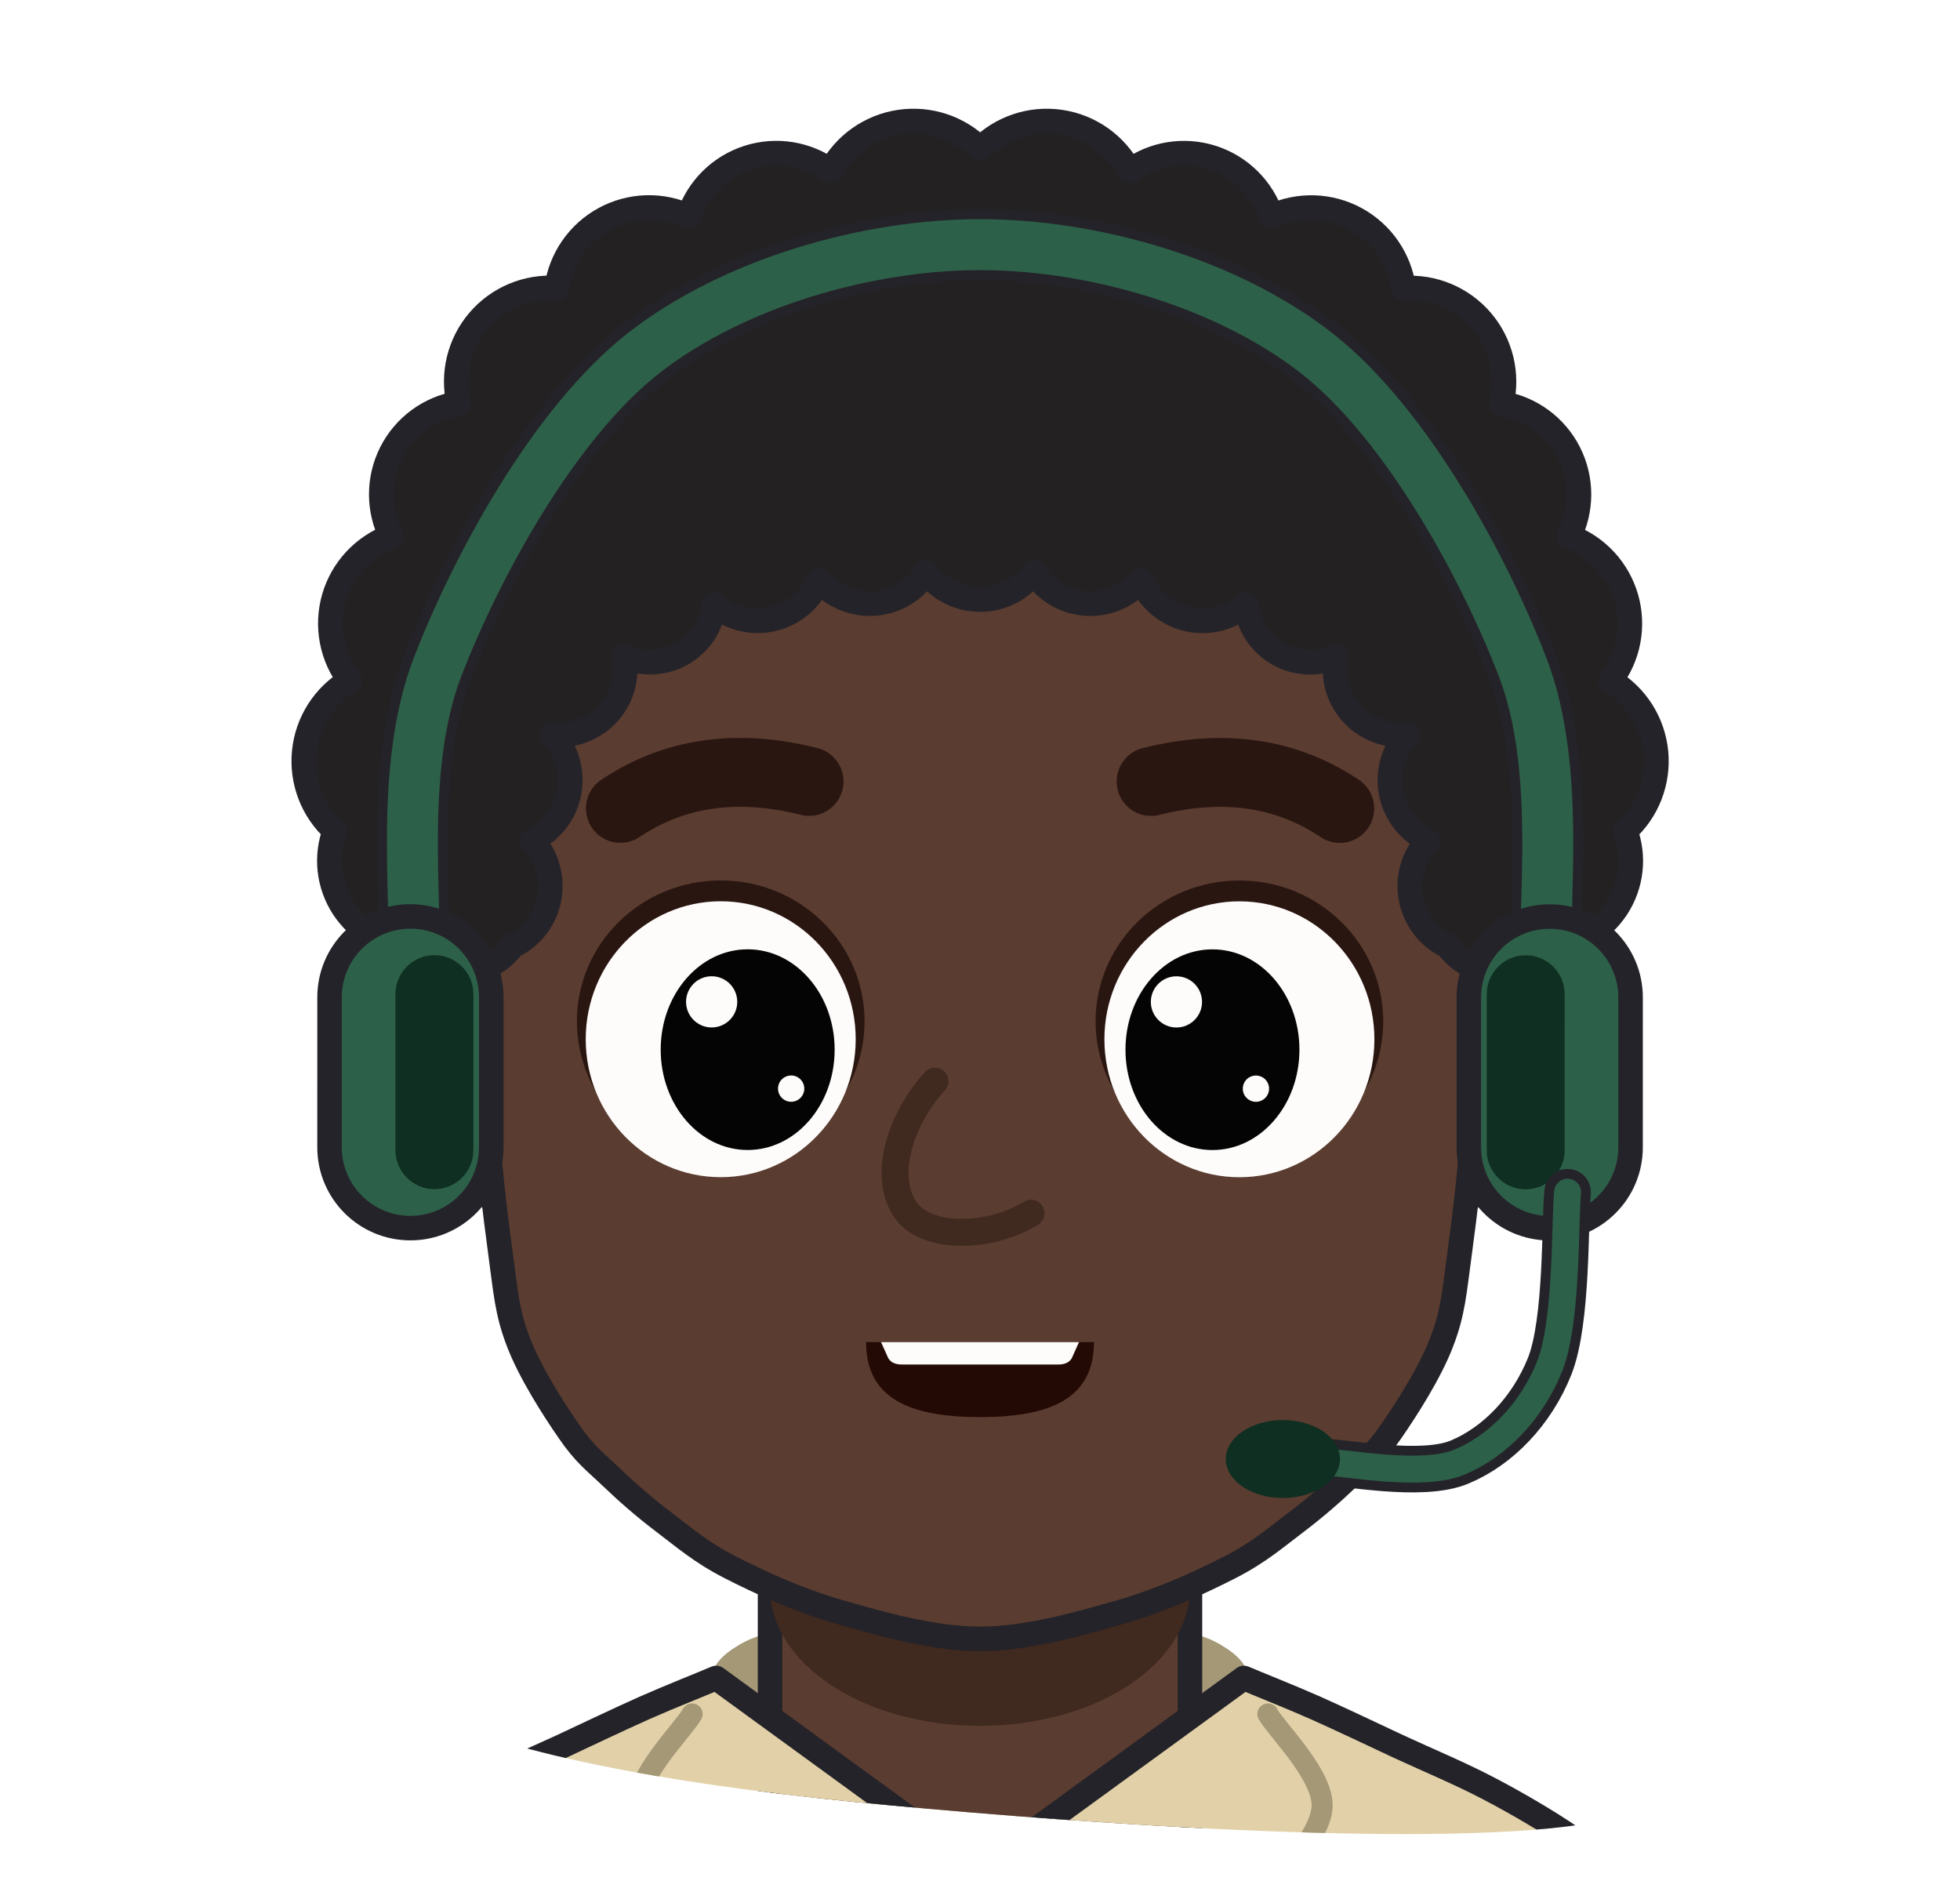
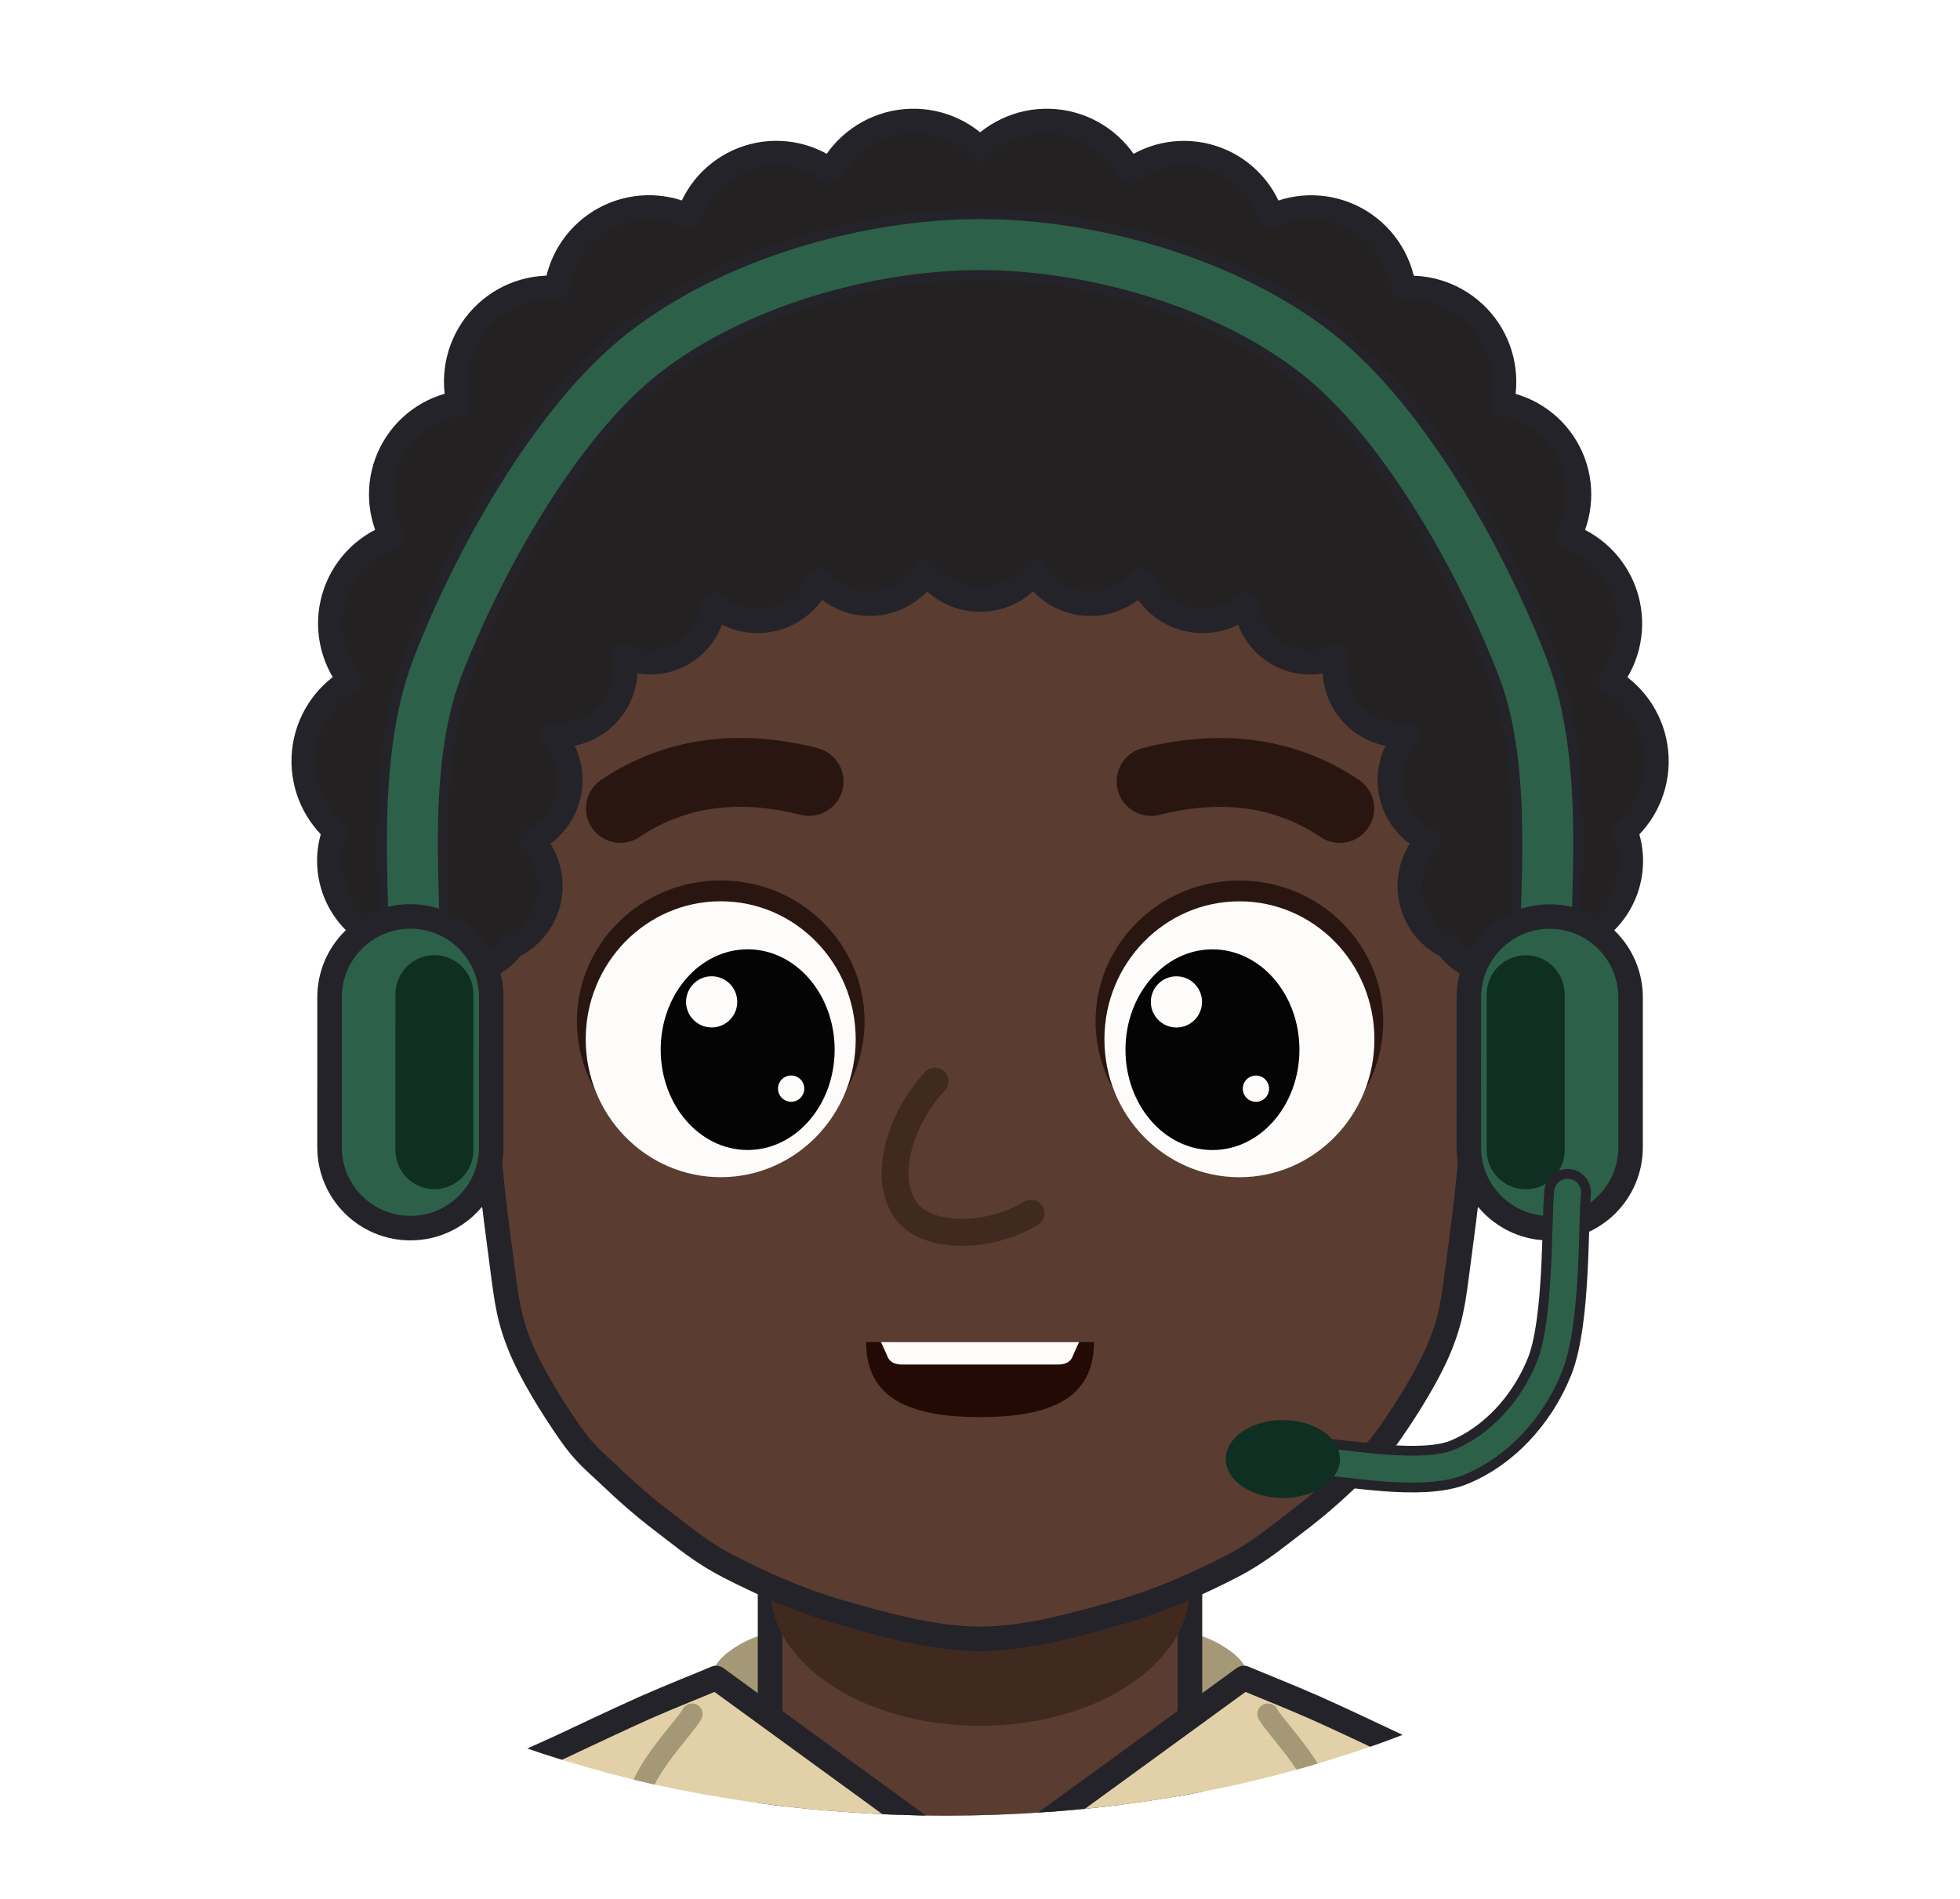
<svg xmlns="http://www.w3.org/2000/svg" viewBox="0 0 320 310" width="320" height="310">
  <defs>
    <clipPath id="cd7b">
      <rect x="-4000" y="-4000" width="9000" height="9000" />
    </clipPath>
-     <pattern id="cd7pat" width="26" height="26" patternUnits="userSpaceOnUse">
-       <rect width="26" height="26" fill="#2E8B4E" />
-       <rect width="26" height="13" fill="#FFF4E6" />
+     <pattern id="cd7pat" width="44" height="44" patternUnits="userSpaceOnUse">
+       <rect width="44" height="44" fill="#2E8B4E" />
+       <rect width="44" height="22" fill="#FFF4E6" />
    </pattern>
    <clipPath id="cd7cr">
-       <path d="M897.00 660.53C895.38 728.41 877.34 791.43 856.60 833.72C835.86 876.00 839.09 902.13 772.84 914.52C706.85 926.91 546.59 915.32 460.14 907.24C373.95 899.43 303.12 887.31 254.37 867.11C205.89 847.18 189.73 826.71 168.45 787.12C146.90 747.26 126.43 698.51 125.89 629.02C125.36 559.53 136.94 421.09 165.49 369.65C193.77 318.48 241.71 333.83 296.92 320.90C352.14 307.97 415.97 287.50 496.23 292.62C576.76 297.74 717.62 330.06 779.03 352.14C840.71 374.23 846.36 373.69 866.03 425.13C885.69 476.58 898.62 592.39 897.00 660.53Z" />
+       <path d="M872.49 624.98C871.95 600.20 870.34 572.19 866.30 544.72C862.26 516.98 857.68 488.16 848.25 459.88C838.55 431.33 828.05 399.28 809.47 373.69C790.88 347.84 765.29 321.44 736.21 305.82C707.39 290.20 669.41 281.04 635.21 279.69C601.00 278.35 562.76 287.24 530.97 298.28C499.19 309.05 470.37 329.52 444.79 345.41C419.47 361.03 401.96 381.77 378.80 392.55C355.91 403.32 337.32 407.90 306.62 409.78C276.18 411.94 237.13 402.78 195.38 404.67C153.64 406.82 97.61 407.63 55.87 422.71C14.39 437.79 -40.82 463.38 -54.56 494.89C-68.03 526.67 -49.71 579.46 -25.74 612.59C-1.50 645.45 65.29 670.77 89.80 693.12C114.04 715.48 108.66 729.21 119.97 746.45C131.28 763.69 142.05 780.93 157.14 796.55C172.49 811.90 190.80 826.71 211.00 839.64C231.20 852.57 254.10 864.42 278.34 874.12C302.58 883.81 329.24 891.89 356.18 898.09C383.38 904.01 412.20 908.32 441.02 910.21C469.83 912.36 500.27 912.36 529.09 910.21C557.91 908.32 586.73 904.01 613.66 898.09C640.86 891.89 667.53 883.81 691.77 874.12C715.74 864.42 738.90 852.57 759.10 839.64C779.30 826.71 797.61 811.90 812.70 796.55C827.78 780.93 840.71 763.96 850.14 746.45C859.56 729.21 865.49 712.51 869.26 692.31C873.03 671.85 873.03 649.49 872.49 624.98Z" />
      <path d="M-473.50 -700.97L1473.50 -700.97L1473.50 664.63L-473.50 664.63Z" />
    </clipPath>
    <clipPath id="cd7s">
      <path d="M500 935.7L616.5 850.9C621.8 853.2 636.8 859.1 648.3 864.2C659.7 869.3 672.5 875.4 685.3 881.4C698.1 887.3 712.5 893.3 725 899.9C737.6 906.5 750.8 914.3 760.8 921.1C770.7 927.9 778 934.3 784.6 941C791.2 947.6 795.8 954.2 800.5 960.8C805.1 967.4 808.6 974.1 812.4 980.7C816.1 987.2 821.2 996.8 823 1000L177 1000C178.8 996.8 183.9 987.2 187.6 980.7C191.4 974.1 194.9 967.4 199.5 960.8C204.2 954.2 208.8 947.6 215.4 941C222 934.3 229.3 927.9 239.2 921.1C249.2 914.3 262.4 906.5 275 899.9C287.5 893.3 301.9 887.3 314.7 881.4C327.5 875.4 340.3 869.3 351.7 864.2C363.2 859.1 378.2 853.2 383.5 850.9L500 935.7Z" fill="#E2D1A8" stroke="#242329" stroke-width="10.82" stroke-linejoin="round" stroke-linecap="round" transform="translate(500 1014) scale(0.86) translate(-500 -1000)" />
      <path d="M372.9 866.8C369 873.9 346.9 895.1 349.1 909.2C351.3 923.3 369 940.5 386.2 951.5C403.4 962.6 430.3 969.9 452.3 975.4C474.4 980.9 507.5 983.1 518.5 984.6M627.1 866.8C631 873.9 653.1 895.1 650.9 909.2C648.7 923.3 631.9 939.6 613.8 951.5C595.7 963.5 564 973.5 542.4 980.7C520.7 987.9 493.8 992.4 484.1 994.7" fill="none" stroke="#A59877" stroke-width="9.3" stroke-linecap="round" stroke-linejoin="round" transform="translate(500 1014) scale(0.86) translate(-500 -1000)" />
    </clipPath>
    <clipPath id="cd7eL">
      <ellipse cx="385.5" cy="569" rx="59.6" ry="60.9" />
    </clipPath>
    <clipPath id="cd7eR">
      <ellipse cx="614.5" cy="569" rx="59.6" ry="60.9" />
    </clipPath>
    <filter id="cd7bl" x="-60%" y="-90%" width="220%" height="280%">
      <feGaussianBlur stdDeviation="15" />
    </filter>
    <clipPath id="cd7eo">
      <path d="M-1000 -1000H2000V2000H-1000Z" />
    </clipPath>
    <clipPath id="cd7ck">
      <ellipse cx="385.5" cy="561.1" rx="66.5" ry="65.2" />
      <ellipse cx="385.5" cy="569" rx="62.6" ry="63.9" />
      <ellipse cx="614.5" cy="561.1" rx="66.5" ry="65.2" />
      <ellipse cx="614.5" cy="569" rx="62.6" ry="63.9" />
    </clipPath>
  </defs>
  <g transform="translate(-55 -107) scale(0.43)">
    <g clip-path="url(#cd7b)">
      <g transform="translate(500 1014) scale(0.86) translate(-500 -1000)">
        <g clip-path="url(#cd7cr)">
          <g transform="translate(0 0.06)">
            <path d="M500 824.5C525.6 824.5 558.7 826.2 576.8 828.4C594.9 830.7 601.5 833.1 608.5 837.7C615.6 842.3 619.6 847.4 619.1 856.2C618.7 865.1 625.8 880.5 605.9 890.7C586 900.8 535.3 917.1 500 917.1C464.7 917.1 414 900.8 394.1 890.7C374.2 880.5 381.3 865.1 380.9 856.2C380.4 847.4 384.4 842.3 391.5 837.7C398.5 833.1 405.1 830.7 423.2 828.4C441.3 826.2 474.4 824.5 500 824.5Z" fill="#A59877" />
          </g>
        </g>
        <g clip-path="url(#cd7cr)">
          <g transform="translate(0 0.06)">
            <path d="M407.3 768.9L407.3 935.7Q407.3 967.4 439.1 967.4L560.9 967.4Q592.7 967.4 592.7 935.7L592.7 768.9Z" fill="#5A3C30" stroke="#242329" stroke-width="10.82" stroke-linejoin="round" stroke-linecap="round" />
            <ellipse cx="500" cy="811.2" rx="92.7" ry="60.9" fill="#40291F" />
          </g>
        </g>
        <g transform="matrix(1 0.0001 -0.0001 1 0.08335 0.01754)">
          <ellipse cx="275.6" cy="583.6" rx="35.1" ry="51.6" transform="rotate(-6 275.6 583.6)" fill="#5A3C30" stroke="#242329" stroke-width="10.82" stroke-linejoin="round" stroke-linecap="round" />
          <ellipse cx="724.4" cy="583.6" rx="35.1" ry="51.6" transform="rotate(6 724.4 583.6)" fill="#5A3C30" stroke="#242329" stroke-width="10.82" stroke-linejoin="round" stroke-linecap="round" />
          <path d="M281.3 496.1C281.3 518.4 271 529.5 260.6 535.4L286.2 583.6ZM718.7 496.1C718.7 518.4 729 529.5 739.4 535.4L713.8 583.6ZM291.8 671C288.8 648.8 276.3 637.3 265.8 631.7L286.2 583.6ZM708.2 671C711.2 648.8 723.7 637.3 734.2 631.7L713.8 583.6Z" fill="#5A3C30" />
          <path d="M252.5 558.4C263.1 561.1 267.7 571.6 267 584.9C266.4 594.2 265 602.1 265.7 608.7M747.5 558.4C736.9 561.1 732.3 571.6 733 584.9C733.6 594.2 735 602.1 734.3 608.7" fill="none" stroke="#40291F" stroke-width="10.6" stroke-linecap="round" stroke-linejoin="round" />
        </g>
        <g transform="matrix(1 0.0001 -0.0001 1 0.08335 0.01754)">
          <path d="M500 255.3C526.5 255.3 554.7 258.6 579.4 265.9C604.1 273.2 628.8 284 648.3 299C667.7 314 684.4 334.9 695.9 355.9C707.4 376.8 712.9 400 717.1 424.7C721.3 449.4 720.8 475.5 721.1 504.1C721.3 532.8 720 570.3 718.4 596.8C716.9 623.3 714.2 645.3 711.8 663C709.4 680.6 708.9 689.5 703.8 702.7C698.8 715.9 688.2 732.5 681.3 742.4C674.5 752.3 669.8 755.6 662.8 762.3C655.9 768.9 648.4 775.5 639.7 782.1C630.9 788.7 623.4 795.4 610.5 802C597.6 808.6 580.6 816.5 562.2 821.8C543.8 827.1 520.7 833.7 500 833.7C479.3 833.7 456.2 827.1 437.8 821.8C419.4 816.5 402.4 808.6 389.5 802C376.6 795.4 369.1 788.7 360.3 782.1C351.6 775.5 344.1 768.9 337.2 762.3C330.2 755.6 325.5 752.3 318.7 742.4C311.8 732.5 301.2 715.9 296.2 702.7C291.1 689.5 290.6 680.6 288.2 663C285.8 645.3 283.1 623.3 281.6 596.8C280 570.3 278.7 532.8 278.9 504.1C279.2 475.5 278.7 449.4 282.9 424.7C287.1 400 292.6 376.8 304.1 355.9C315.6 334.9 332.3 314 351.7 299C371.2 284 395.9 273.2 420.6 265.9C445.3 258.6 473.5 255.3 500 255.3Z" fill="#5A3C30" data-sk="1" stroke="#242329" stroke-width="10.82" stroke-linejoin="round" stroke-linecap="round" />
        </g>
        <g clip-path="url(#cd7cr)">
          <g transform="translate(0 0.13)">
            <path d="M500 935.7L616.5 850.9C621.8 853.2 636.8 859.1 648.3 864.2C659.7 869.3 672.5 875.4 685.3 881.4C698.1 887.3 712.5 893.3 725 899.9C737.6 906.5 750.8 914.3 760.8 921.1C770.7 927.9 778 934.3 784.6 941C791.2 947.6 795.8 954.2 800.5 960.8C805.1 967.4 808.6 974.1 812.4 980.7C816.1 987.2 821.2 996.8 823 1000L177 1000C178.8 996.8 183.9 987.2 187.6 980.7C191.4 974.1 194.9 967.4 199.5 960.8C204.2 954.2 208.8 947.6 215.4 941C222 934.3 229.3 927.9 239.2 921.1C249.2 914.3 262.4 906.5 275 899.9C287.5 893.3 301.9 887.3 314.7 881.4C327.5 875.4 340.3 869.3 351.7 864.2C363.2 859.1 378.2 853.2 383.5 850.9L500 935.7Z" fill="#E2D1A8" stroke="#242329" stroke-width="10.82" stroke-linejoin="round" stroke-linecap="round" />
            <path d="M372.9 866.8C369 873.9 346.9 895.1 349.1 909.2C351.3 923.3 369 940.5 386.2 951.5C403.4 962.6 430.3 969.9 452.3 975.4C474.4 980.9 507.5 983.1 518.5 984.6M627.1 866.8C631 873.9 653.1 895.1 650.9 909.2C648.7 923.3 631.9 939.6 613.8 951.5C595.7 963.5 564 973.5 542.4 980.7C520.7 987.9 493.8 992.4 484.1 994.7" fill="none" stroke="#A59877" stroke-width="9.3" stroke-linecap="round" stroke-linejoin="round" />
          </g>
        </g>
        <g transform="matrix(1 0.0001 -0.0001 1 0.08335 0.01754)">
          <path fill="#242123" data-o="f" d="M248.5 528A37.8 37.8 0 0 1 215.1 477A41.4 41.4 0 0 1 221.7 410.6A41.1 41.1 0 0 1 240 346.9A40.8 40.8 0 0 1 269.8 288.2A41.4 41.4 0 0 1 313 237.4A41.2 41.2 0 0 1 371.3 205.7A40.8 40.8 0 0 1 434 185.6A41.4 41.4 0 0 1 500 175.9A41.4 41.4 0 0 1 566 185.6A40.8 40.8 0 0 1 628.7 205.7A41.2 41.2 0 0 1 687 237.4A41.4 41.4 0 0 1 730.2 288.2A40.8 40.8 0 0 1 760 346.9A41.1 41.1 0 0 1 778.3 410.6A41.4 41.4 0 0 1 784.9 477A37.8 37.8 0 0 1 751.5 528A27.9 27.9 0 0 1 706.5 528A29.5 29.5 0 0 1 697.7 481.2A29.5 29.5 0 0 1 688.8 434.5A29 29 0 0 1 657.2 400.1A28.4 28.4 0 0 1 617.4 377.2A29.5 29.5 0 0 1 571.1 366.4A29.5 29.5 0 0 1 523.7 362.9A29.4 29.4 0 0 1 476.3 362.9A29.5 29.5 0 0 1 428.9 366.4A29.5 29.5 0 0 1 382.6 377.2A28.4 28.4 0 0 1 342.8 400.1A29 29 0 0 1 311.2 434.5A29.5 29.5 0 0 1 302.3 481.2A29.5 29.5 0 0 1 293.5 528A27.9 27.9 0 0 1 248.5 528Z" stroke="#242329" stroke-width="10.82" stroke-linejoin="round" stroke-linecap="round" />
        </g>
        <g transform="matrix(1 0.0001 -0.0001 1 0.08335 0.01754)">
          <g filter="url(#cd7bl)">
            <ellipse cx="330.6" cy="668.3" rx="35.7" ry="19.9" fill="#8B4735" opacity="0.000" transform="matrix(0.4 0 0 0.4 198.36 400.98)" />
          </g>
          <g filter="url(#cd7bl)">
            <ellipse cx="669.4" cy="668.3" rx="35.7" ry="19.9" fill="#8B4735" opacity="0.000" transform="matrix(0.4 0 0 0.4 401.64 400.98)" />
          </g>
        </g>
        <g transform="matrix(1 0.0001 -0.0001 1 0.08335 0.01754)">
          <g clip-path="url(#cd7eo)" display="inline">
            <g>
              <ellipse cx="385.5" cy="561.1" rx="63.5" ry="62.2" fill="#2A1611" />
              <ellipse cx="385.5" cy="569" rx="59.6" ry="60.9" fill="#FDFCFA" />
              <g clip-path="url(#cd7eL)">
                <g transform="translate(0.00 0.00)">
                  <ellipse cx="397.4" cy="573.6" rx="38.4" ry="44.3" fill="#050404" />
                  <circle cx="381.5" cy="552.5" r="11.3" fill="#FDFCFA" />
                  <circle cx="416.6" cy="590.8" r="5.8" fill="#FDFCFA" />
                </g>
              </g>
            </g>
            <g>
              <ellipse cx="614.5" cy="561.1" rx="63.5" ry="62.2" fill="#2A1611" />
              <ellipse cx="614.5" cy="569" rx="59.6" ry="60.9" fill="#FDFCFA" />
              <g clip-path="url(#cd7eR)">
                <g transform="translate(0.00 0.00)">
                  <ellipse cx="602.6" cy="573.6" rx="38.4" ry="44.3" fill="#050404" />
                  <circle cx="586.7" cy="552.5" r="11.3" fill="#FDFCFA" />
                  <circle cx="621.8" cy="590.8" r="5.8" fill="#FDFCFA" />
                </g>
              </g>
            </g>
          </g>
          <g clip-path="url(#cd7ck)">
            <g>
              <path d="M312.7 618C312.7 669.6 458.3 669.6 458.3 618Q385.5 596.8 312.7 618ZM541.7 618C541.7 669.6 687.3 669.6 687.3 618Q614.5 596.8 541.7 618Z" fill="#5A3C30" display="none" />
            </g>
          </g>
          <path fill="none" stroke="#2A1611" stroke-linecap="round" stroke-linejoin="round" display="none" />
          <path fill="none" stroke="#2A1611" stroke-width="30.4" stroke-linecap="round" stroke-linejoin="round" d="M341.2 467.1Q376.9 443.2 424.5 455.2M658.8 467.1Q623.1 443.2 575.5 455.2" transform="translate(0 0.00)" />
          <g>
            <path d="M480.1 587.5C464.3 604.7 456.3 631.2 468.2 645.8C478.8 657.7 505.3 656.4 522.5 645.8" fill="none" stroke="#40291F" stroke-width="11.9" stroke-linecap="round" stroke-linejoin="round" />
          </g>
          <path fill="#240A05" stroke="#240A05" stroke-linejoin="round" stroke-linecap="round" d="M449.7 702.7C466.5 702.7 483.2 702.7 500.0 702.7C516.8 702.7 533.5 702.7 550.3 702.7C550.3 727.5 531.2 735.8 500.0 735.8C468.8 735.8 449.7 727.5 449.7 702.7Z" stroke-width="0.01" />
          <path fill="#FDFCFA" display="inline" d="M456.3 702.7L543.7 702.7L541.0 708.7Q539.7 712.6 534.4 712.6L465.6 712.6Q460.3 712.6 459.0 708.7Z" transform="matrix(1 0 0 1 0 0)" />
          <g>
            <path d="M469.6 731.4Q500 714.2 530.4 731.4Q500 745.1 469.6 731.4Z" fill="#D9604A" display="none" />
          </g>
        </g>
        <g transform="matrix(1 0.0001 -0.0001 1 0.08335 0.01754)">
          <path d="M249.8 530.6C251.6 509.7 243.4 449 260.4 404.9C277.4 360.7 311.8 297 351.7 265.9C391.7 234.8 450.6 218.2 500 218.2C549.4 218.2 608.3 234.8 648.3 265.9C688.2 297 722.6 360.7 739.6 404.9C756.6 449 748.4 509.7 750.2 530.6" fill="none" stroke="#242329" stroke-width="31.15" stroke-linecap="round" stroke-linejoin="round" />
          <path d="M249.8 530.6C251.6 509.7 243.4 449 260.4 404.9C277.4 360.7 311.8 297 351.7 265.9C391.7 234.8 450.6 218.2 500 218.2C549.4 218.2 608.3 234.8 648.3 265.9C688.2 297 722.6 360.7 739.6 404.9C756.6 449 748.4 509.7 750.2 530.6" fill="none" stroke="#2D6049" stroke-width="22.5" stroke-linecap="round" stroke-linejoin="round" />
          <path d="M212.8 550.5A35.7 35.7 0 0 1 284.2 550.5L284.2 616.7A35.7 35.7 0 0 1 212.8 616.7ZM715.8 550.5A35.7 35.7 0 0 1 787.2 550.5L787.2 616.7A35.7 35.7 0 0 1 715.8 616.7Z" fill="#2D6049" stroke="#242329" stroke-width="10.82" stroke-linejoin="round" stroke-linecap="round" />
          <path d="M241.9 549.1A17.2 17.2 0 0 1 276.3 549.1L276.3 618A17.2 17.2 0 0 1 241.9 618ZM723.7 549.1A17.2 17.2 0 0 1 758.1 549.1L758.1 618A17.2 17.2 0 0 1 723.7 618Z" fill="#0E2F21" />
          <path d="M759.4 636.5C758.1 649.3 759.4 693.4 751.5 713.3C743.6 733.1 728.6 748.6 711.8 755.6C695 762.7 661.1 755.6 650.9 755.6" fill="none" stroke="#242329" stroke-width="20.55" stroke-linecap="round" stroke-linejoin="round" />
          <path d="M759.4 636.5C758.1 649.3 759.4 693.4 751.5 713.3C743.6 733.1 728.6 748.6 711.8 755.6C695 762.7 661.1 755.6 650.9 755.6" fill="none" stroke="#2D6049" stroke-width="11.9" stroke-linecap="round" stroke-linejoin="round" />
          <ellipse cx="633.7" cy="754.3" rx="25.2" ry="17.2" fill="#0E2F21" />
        </g>
      </g>
    </g>
    <g clip-path="url(#cd7b)">
      <g transform="translate(0 0.00)" />
    </g>
  </g>
</svg>
